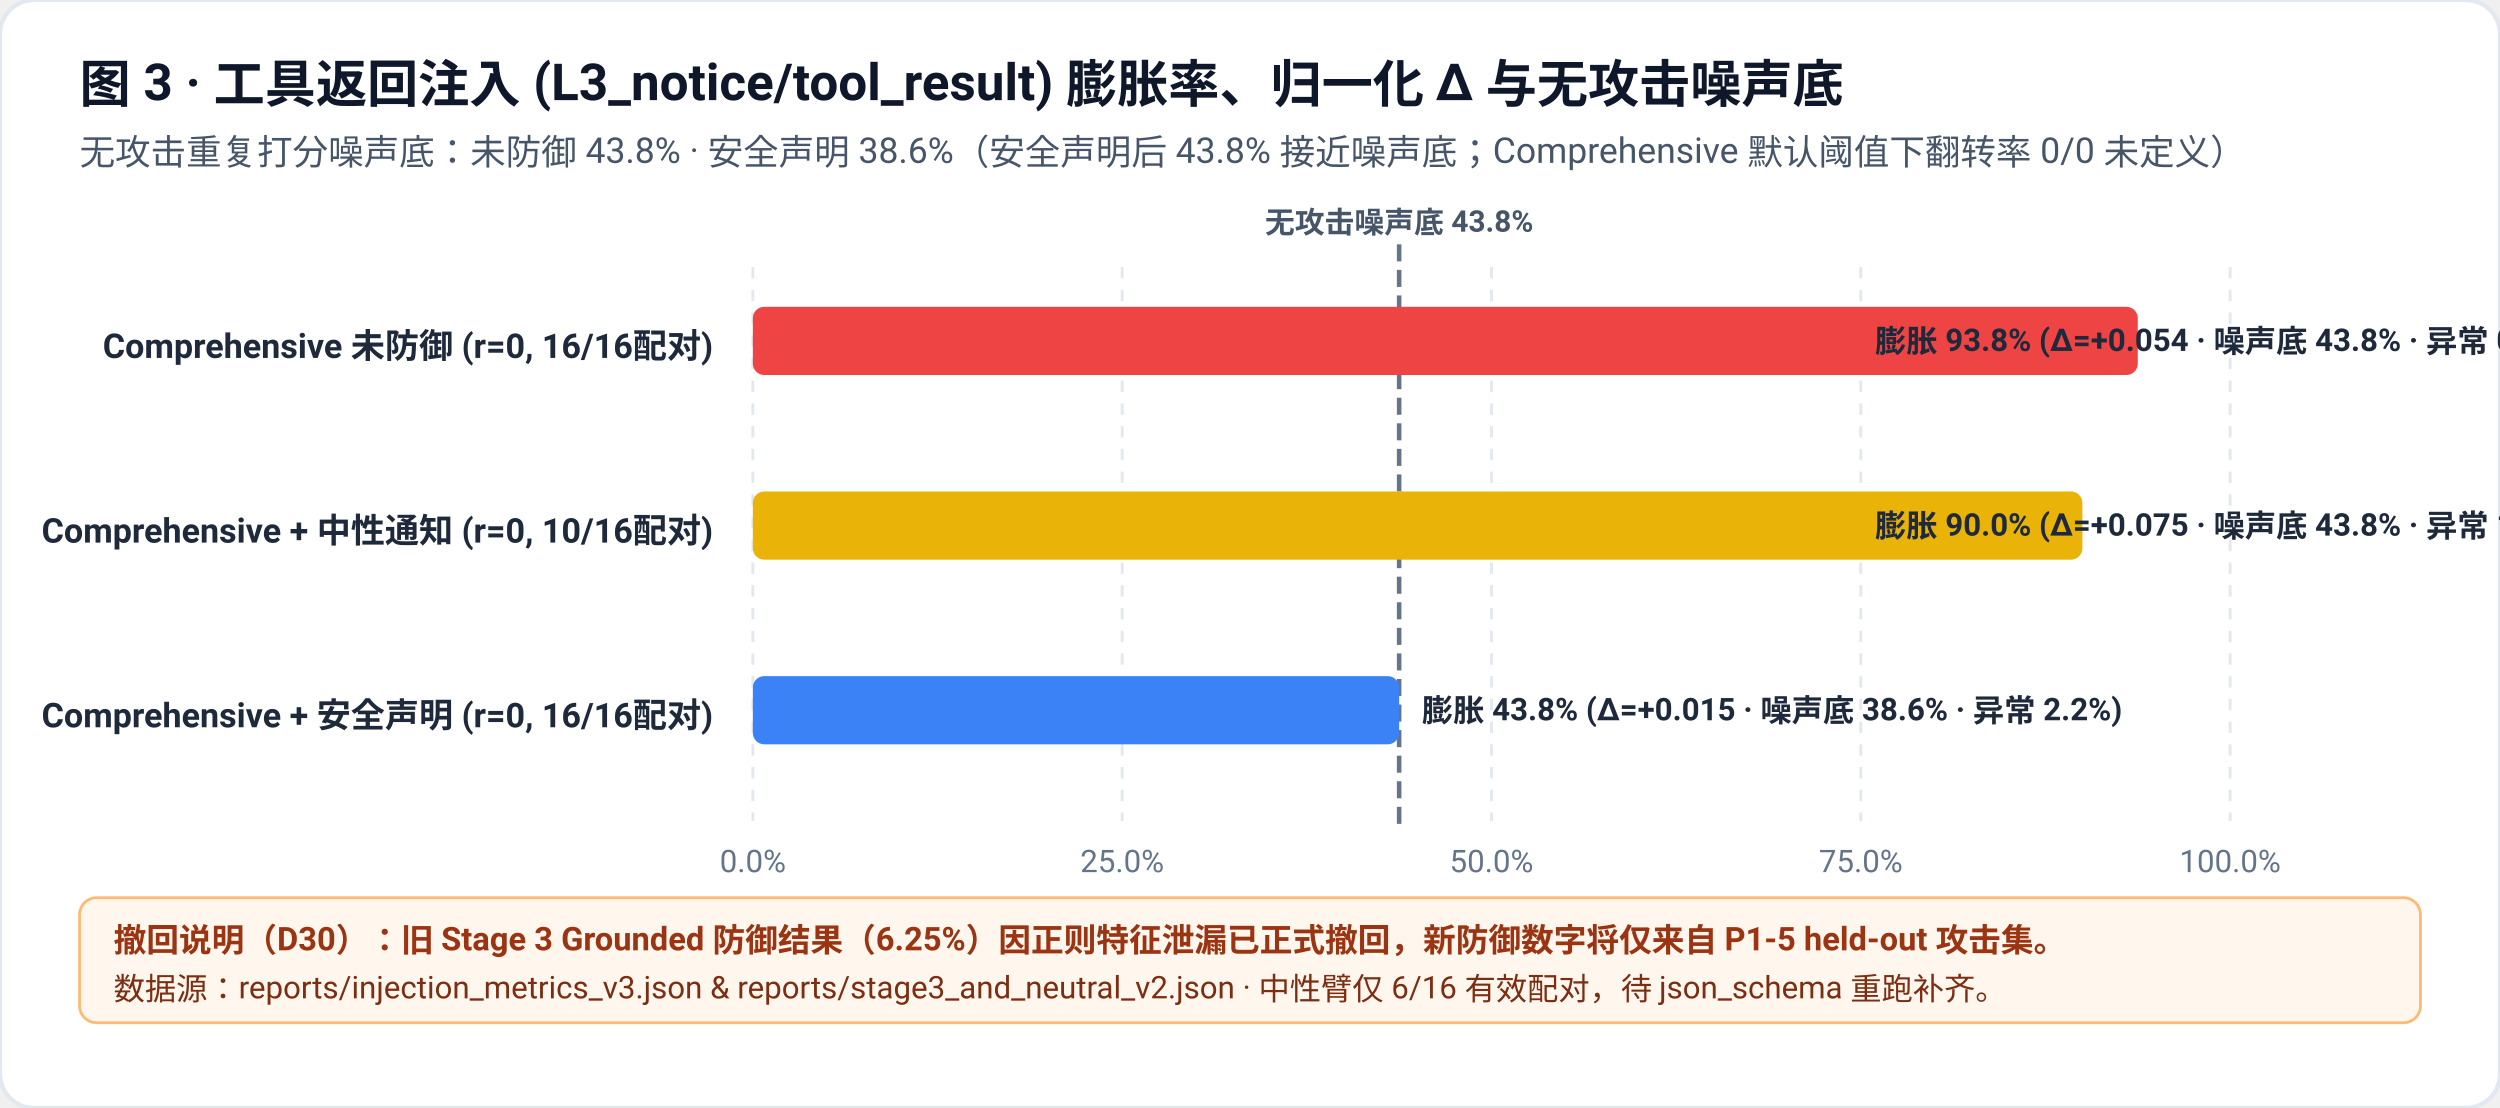
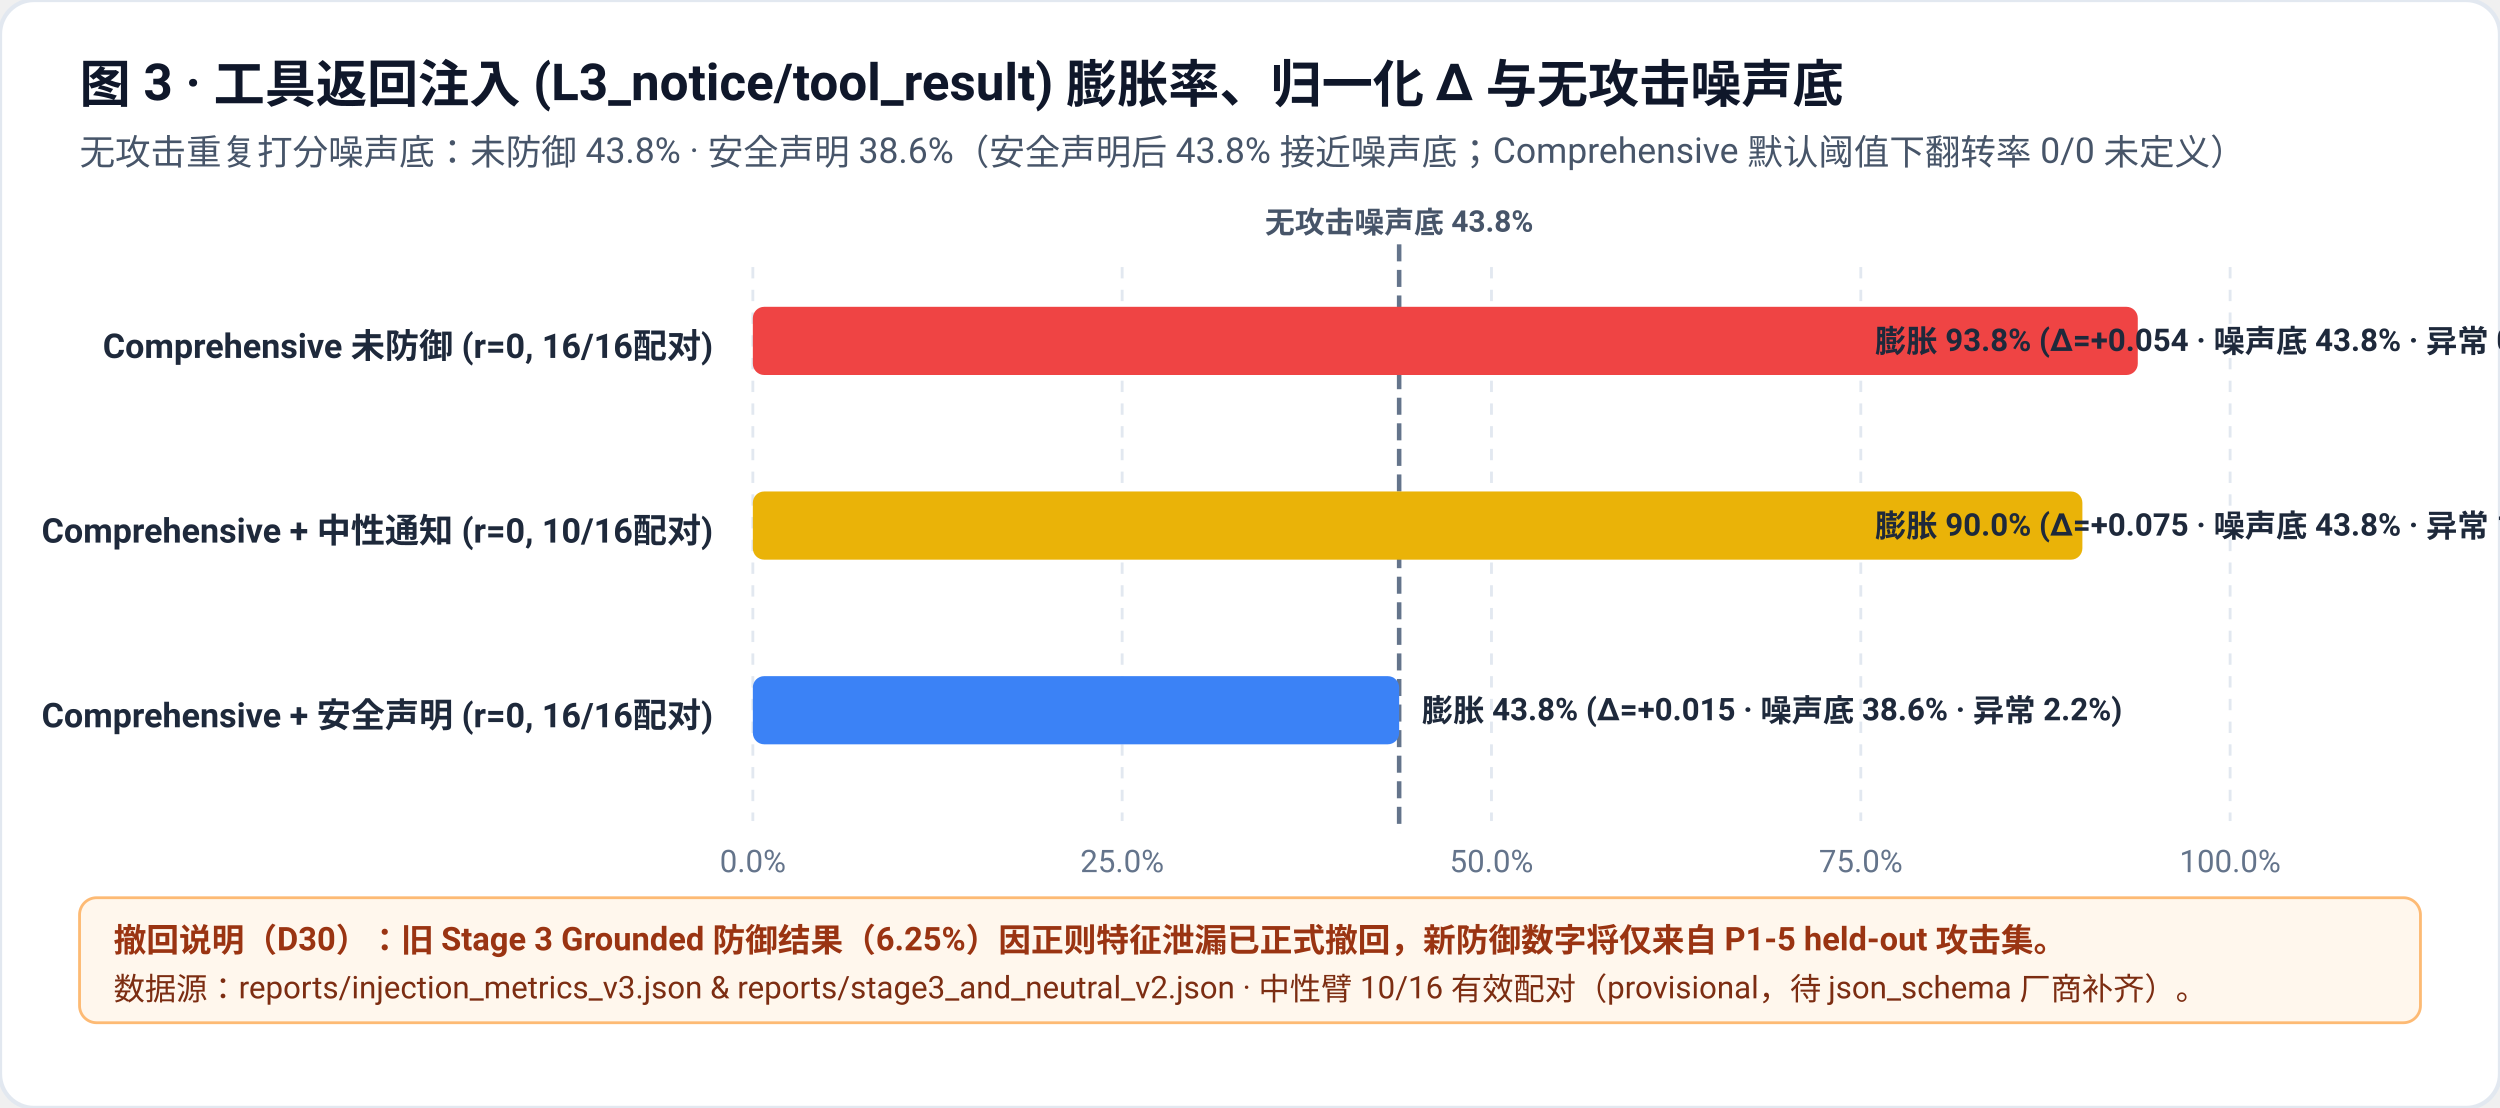
<svg xmlns="http://www.w3.org/2000/svg" viewBox="0 0 880 390" width="880" height="390" font-family="-apple-system,BlinkMacSystemFont,Segoe UI,Roboto,Helvetica,Arial,sans-serif">
  <rect width="880" height="390" rx="12" fill="#ffffff" stroke="#e2e8f0" stroke-width="1.5" />
  <text x="28" y="36" font-size="18" font-weight="700" fill="#0f172a">图 3 · 工具返回注入 (L3_notice/tool_result) 膨胀率、归一化 Δ 与无攻击噪声底</text>
  <text x="28" y="58" font-size="12.5" fill="#475569">无攻击重复打分噪声底：未防御 43.8% · 安全声明 38.6%（安全声明后 43.8% 接近噪声底；Comprehensive 默认阈值下翻转率 0/0 未定义）</text>
  <line x1="265.0" y1="94" x2="265.0" y2="289" stroke="#e2e8f0" stroke-dasharray="4,4" />
  <text x="265.0" y="307" text-anchor="middle" font-size="11" fill="#64748b">0.0%</text>
  <line x1="395.0" y1="94" x2="395.0" y2="289" stroke="#e2e8f0" stroke-dasharray="4,4" />
  <text x="395.0" y="307" text-anchor="middle" font-size="11" fill="#64748b">25.0%</text>
  <line x1="525.0" y1="94" x2="525.0" y2="289" stroke="#e2e8f0" stroke-dasharray="4,4" />
  <text x="525.0" y="307" text-anchor="middle" font-size="11" fill="#64748b">50.0%</text>
  <line x1="655.0" y1="94" x2="655.0" y2="289" stroke="#e2e8f0" stroke-dasharray="4,4" />
  <text x="655.0" y="307" text-anchor="middle" font-size="11" fill="#64748b">75.0%</text>
  <line x1="785.0" y1="94" x2="785.0" y2="289" stroke="#e2e8f0" stroke-dasharray="4,4" />
  <text x="785.0" y="307" text-anchor="middle" font-size="11" fill="#64748b">100.0%</text>
  <line x1="492.5" y1="86" x2="492.5" y2="293" stroke="#64748b" stroke-width="1.6" stroke-dasharray="6,3" />
  <text x="492.5" y="82" text-anchor="middle" font-size="10.5" font-weight="600" fill="#475569">无攻击噪声底 43.8%</text>
  <text x="251" y="126.0" text-anchor="end" font-size="12" font-weight="600" fill="#1e293b">Comprehensive 未防御 (r=0, 16/16配对)</text>
  <rect x="265" y="108.0" width="487.5" height="24" rx="4" fill="#ef4444" />
  <text x="660.0" y="124.0" font-size="11" font-weight="600" fill="#1e293b">膨胀 93.8% (Δ=+0.054 · 噪声底 43.8% · 异常 0.9%)</text>
  <text x="251" y="191.0" text-anchor="end" font-size="12" font-weight="600" fill="#1e293b">Comprehensive + 中性通知 (r=0, 10/16配对)</text>
  <rect x="265" y="173.0" width="468.0" height="24" rx="4" fill="#eab308" />
  <text x="660.0" y="189.0" font-size="11" font-weight="600" fill="#1e293b">膨胀 90.0% (Δ=+0.075 · 噪声底 43.8% · 异常 18.8%)</text>
  <text x="251" y="256.0" text-anchor="end" font-size="12" font-weight="600" fill="#1e293b">Comprehensive + 安全声明 (r=0, 16/16配对)</text>
  <rect x="265" y="238.0" width="227.5" height="24" rx="4" fill="#3b82f6" />
  <text x="500.5" y="254.0" font-size="11" font-weight="600" fill="#1e293b">膨胀 43.8% (Δ=+0.015 · 噪声底 38.6% · 异常 2.2%)</text>
  <rect x="28" y="316" width="824" height="44" rx="6" fill="#fff7ed" stroke="#fdba74" />
  <text x="40" y="335" font-size="11.5" font-weight="600" fill="#9a3412">撤回说明（D30）：旧 Stage 3 Grounded 防御结果（6.25%）因正则特征泄漏已正式撤回，新防御数字将仅来自 P1-5 held-out 攻击集。</text>
-   <text x="40" y="352" font-size="11" fill="#7c2d12">数据源：reports/injection_metrics_v3.json &amp; reports/stage3_and_neutral_v2.json · 中性臂仅 6/16 有效配对，待 json_schema 重跑补齐。</text>
+   <text x="40" y="352" font-size="11" fill="#7c2d12">数据源：reports/injection_metrics_v3.json &amp; reports/stage3_and_neutral_v2.json · 中性臂 10/16 有效配对（provisional，待 json_schema 厂商补齐）。</text>
</svg>
